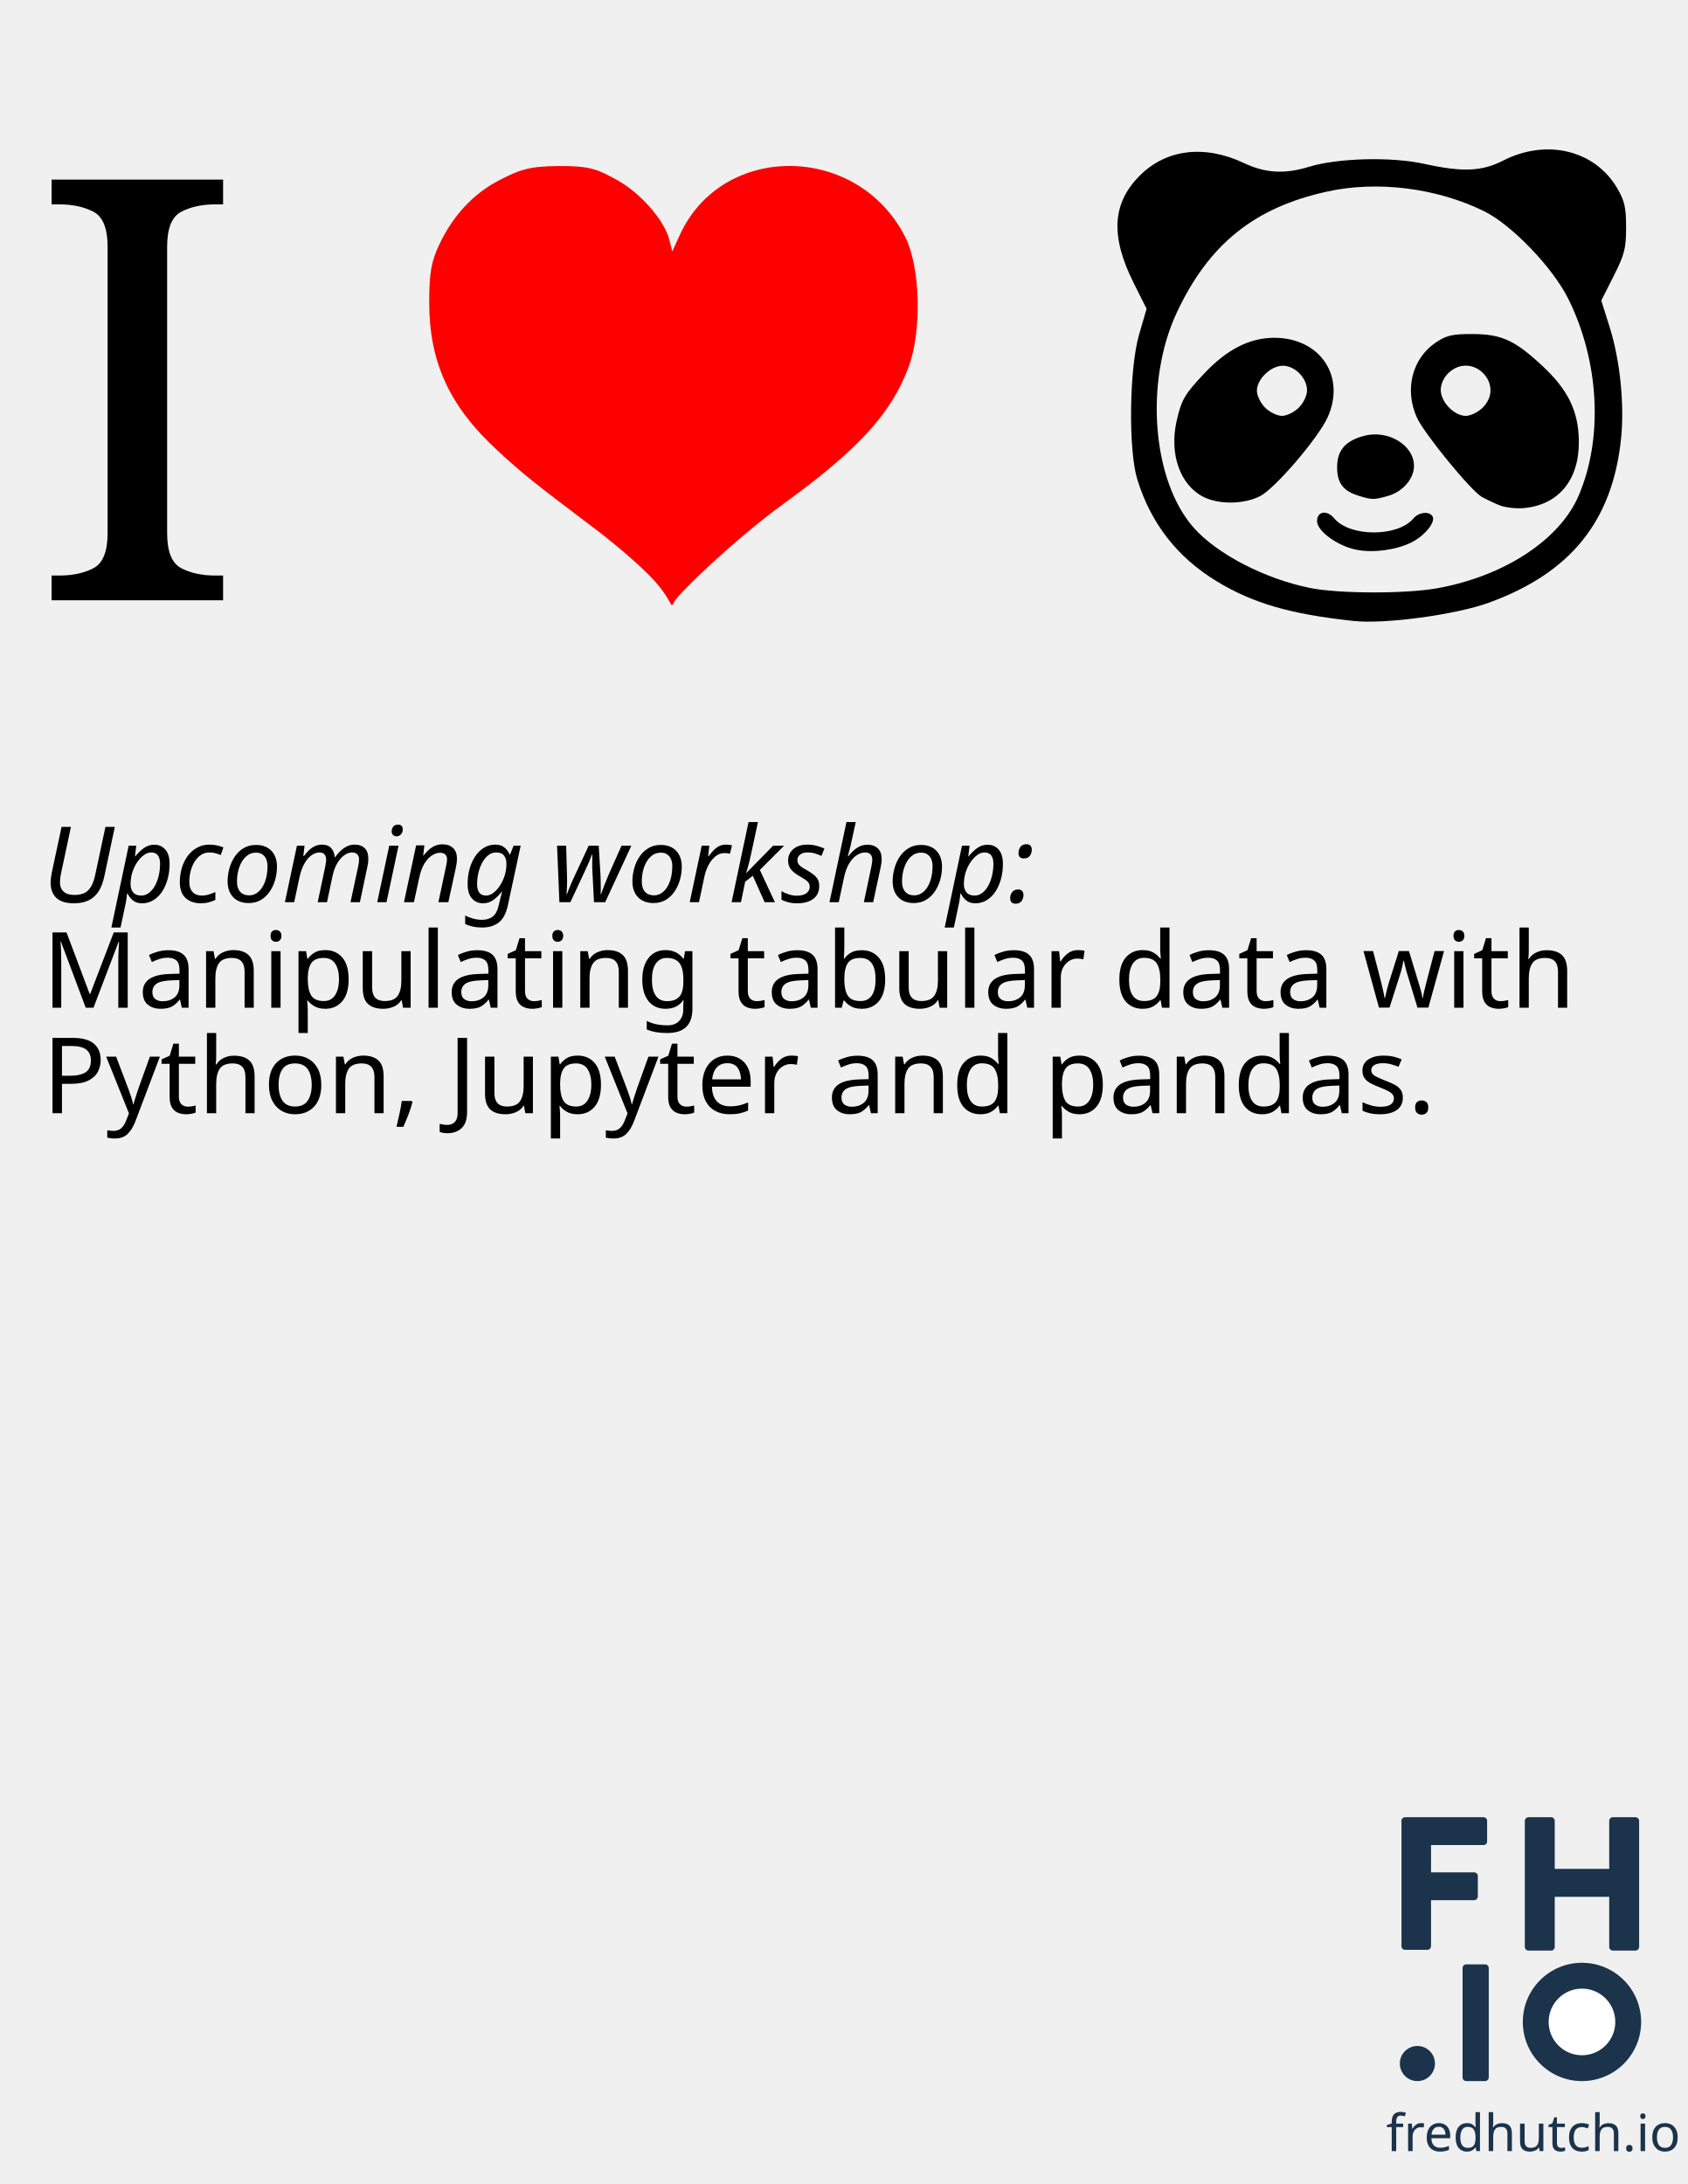
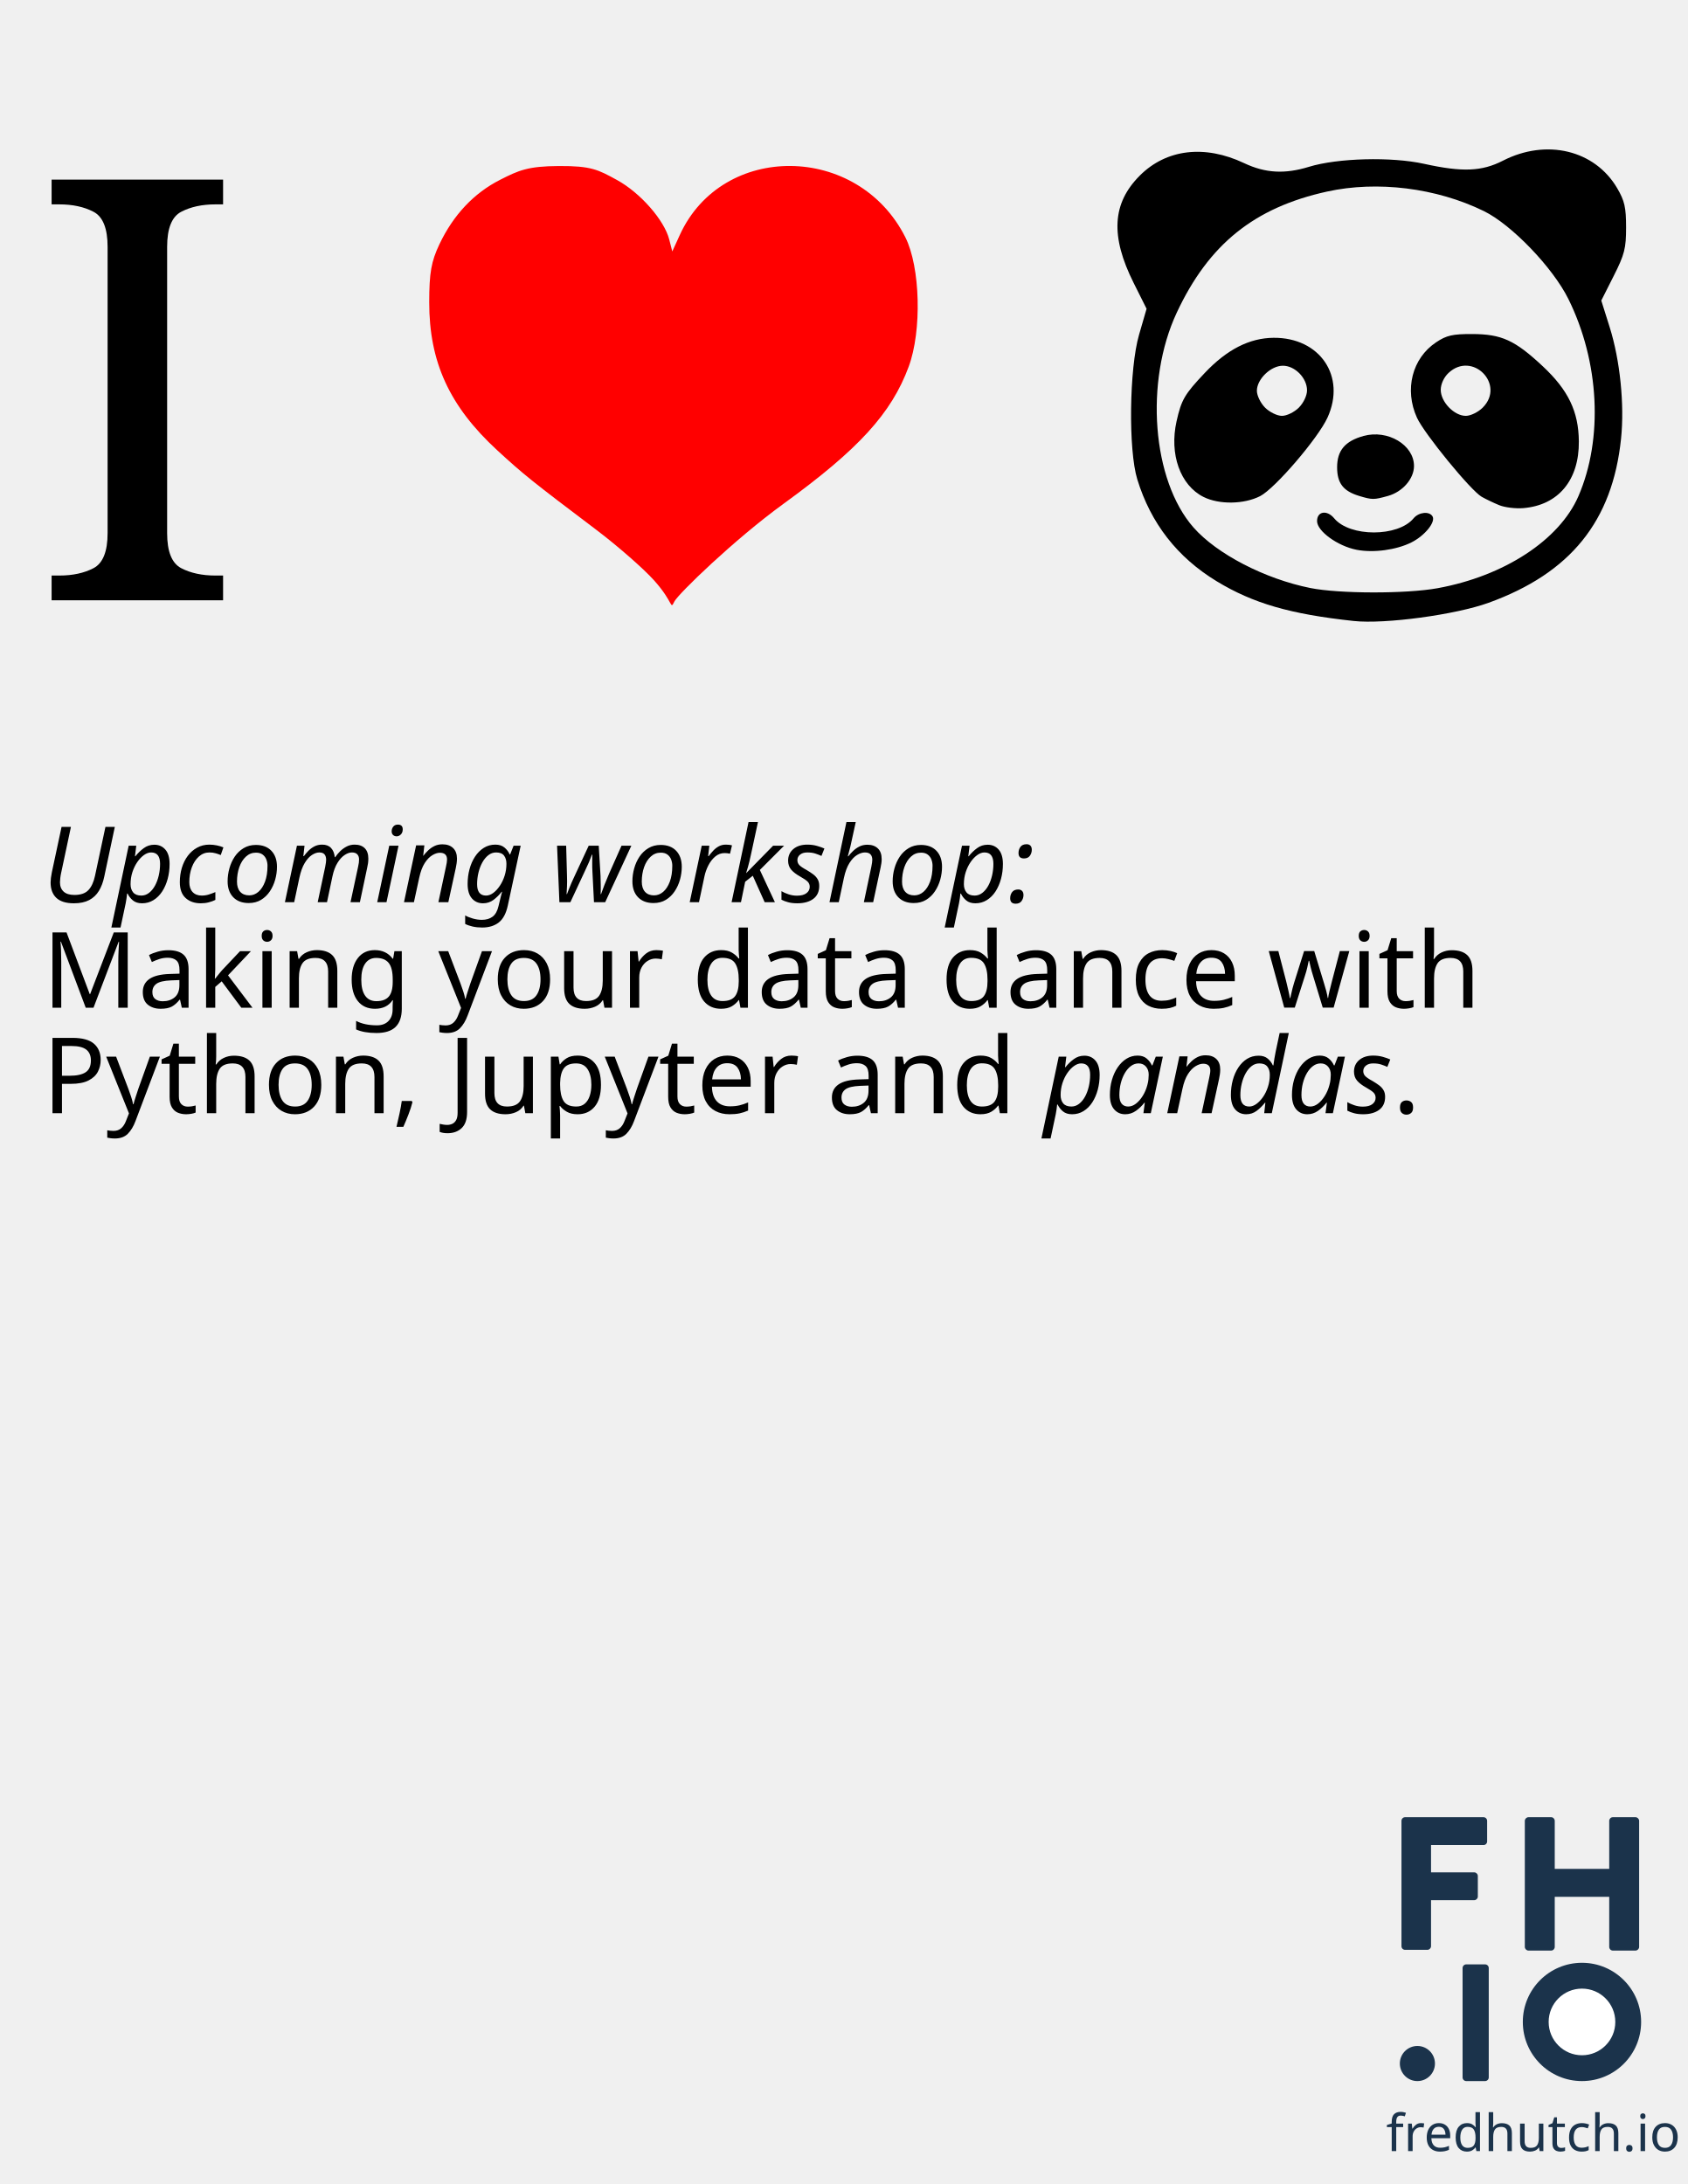
<svg xmlns="http://www.w3.org/2000/svg" width="765" height="990" id="svg2" version="1.1">
  <defs id="defs4">
    </defs>
  <g id="layer1" transform="translate(116.0609,662.6271)">
    <flowRoot xml:space="preserve" id="flowRoot3056" style="font-style:normal;font-variant:normal;font-weight:normal;font-stretch:normal;font-size:48px;line-height:125%;font-family:'2CA19B_0_0';-inkscape-font-specification:'2CA19B_0_0';letter-spacing:0px;word-spacing:0px;fill:#000000;fill-opacity:1;stroke:none" transform="matrix(1.10635,0,0,1.10635,25.34818,-565.664)">
      <flowRegion id="flowRegion3058">
        <rect id="rect3060" width="621.682" height="299.908" x="-108.046" y="401.181" style="fill:#000000;fill-opacity:1" />
      </flowRegion>
-       <flowPara style="font-size:21px;fill:#000000;fill-opacity:1" id="flowPara3394">Modern biology generates a lot of data, sometimes more than can be comfortably processed in a spreadsheet program. This workshop will get you started with the<flowSpan style="font-style:italic" id="flowSpan3388"> pandas </flowSpan>data analysis library for Python. We will be using the web-based Jupyter interactive computing environment, newly available on the Fred Hutch network. These classes assume proficiency with computer programming in some language.</flowPara>
+       <flowPara style="font-size:21px;fill:#000000;fill-opacity:1" id="flowPara3394">Modern biology generates a lot of data, sometimes more than can be comfortably processed with a spreadsheet program. This workshop will get you started with the<flowSpan style="font-style:italic" id="flowSpan3388"> pandas </flowSpan>data analysis library for Python. We will be using the web-based Jupyter interactive computing environment, newly available on the Fred Hutch network. These classes will assume proficiency with computer programming in some language.</flowPara>
      <flowPara style="font-size:21px;fill:#000000;fill-opacity:1" id="flowPara3488" />
      <flowPara style="font-size:21px;fill:#000000;fill-opacity:1" id="flowPara3839">1st class  9-10am Tues March 1st (Erick Matsen): Jupyter &amp; Python</flowPara>
-       <flowPara style="font-size:21px;fill:#000000;fill-opacity:1" id="flowPara3396">2st class  9-10am Tues March 8th (Jake VanderPlas): pandas</flowPara>
+       <flowPara style="font-size:21px;fill:#000000;fill-opacity:1" id="flowPara3396">2st class  9-10am Tues March 8th (Jake VanderPlas): <flowSpan style="font-style:italic" id="flowSpan3381">pandas</flowSpan>
+       </flowPara>
      <flowPara style="font-size:21px;fill:#000000;fill-opacity:1" id="flowPara3494">Registration required. Details at http://fredhutch.io/.</flowPara>
      <flowPara style="font-size:21px;fill:#000000;fill-opacity:1" id="flowPara3072" />
    </flowRoot>
    <g id="g3046" transform="translate(-2,-6)">
      <g transform="matrix(1.10635,0,0,1.10635,40.55769,-30.81603)" id="g3795">
        <path style="fill:#1b334b;fill-opacity:1;stroke:none" id="path3165-7" d="m 240.455,165.7 a 17.399,17.399 0 0 1 -17.399,17.399 17.399,17.399 0 0 1 -17.399,-17.399 17.399,17.399 0 0 1 17.399,-17.399 17.399,17.399 0 0 1 17.399,17.399 z" transform="matrix(1.392869,0,0,1.392869,197.6493,31.98062)" />
        <path transform="matrix(0.7846498,0,0,0.7846498,333.3161,132.7627)" d="m 240.455,165.7 a 17.399,17.399 0 0 1 -17.399,17.399 17.399,17.399 0 0 1 -17.399,-17.399 17.399,17.399 0 0 1 17.399,-17.399 17.399,17.399 0 0 1 17.399,17.399 z" id="path3935-9" style="fill:#ffffff;fill-opacity:1;stroke:none" />
        <path id="path54-1-3" style="fill:#1b334b;fill-opacity:1;fill-rule:nonzero;stroke:none" d="m 434.391,180.377 c 0,-0.775 0.622,-1.474 1.475,-1.474 l 32.137,0 c 0.851,0 1.475,0.699 1.475,1.474 l 0,8.462 c 0,0.775 -0.625,1.474 -1.475,1.474 l -21.502,0 0,11.177 17.697,0 c 0.776,0 1.475,0.699 1.475,1.476 l 0,8.459 c 0,0.777 -0.699,1.476 -1.475,1.476 l -17.697,0 0,18.861 c 0,0.778 -0.699,1.476 -1.477,1.476 l -9.158,0 c -0.853,0 -1.475,-0.699 -1.475,-1.476 l 0,-51.386" />
        <path id="path62-6-5" style="fill:#1b334b;fill-opacity:1;fill-rule:nonzero;stroke:none" d="m 484.92,180.385 c 0,-0.78 0.703,-1.482 1.486,-1.482 l 9.287,0 c 0.858,0 1.486,0.703 1.486,1.482 l 0,19.67 22.322,0 0,-19.67 c 0,-0.78 0.624,-1.482 1.482,-1.482 l 9.287,0 c 0.782,0 1.484,0.703 1.484,1.482 l 0,51.67 c 0,0.782 -0.701,1.484 -1.484,1.484 l -9.287,0 c -0.858,0 -1.482,-0.703 -1.482,-1.484 l 0,-20.528 -22.322,0 0,20.528 c 0,0.782 -0.628,1.484 -1.486,1.484 l -9.287,0 c -0.782,0 -1.486,-0.703 -1.486,-1.484 l 0,-51.67" />
        <path style="fill:#1b334b;fill-opacity:1;fill-rule:nonzero;stroke:none" d="m 460.926,239.192 c -0.823,0 -1.501,0.68 -1.501,1.501 0,15.905 0,28.765 0,44.82 0,0.821 0.678,1.501 1.501,1.501 l 7.72,0 c 0.819,0 1.501,-0.68 1.501,-1.501 0,-14.897 0,-31.444 0,-44.82 0,-0.821 -0.682,-1.501 -1.501,-1.501 z" id="path3160-8" />
        <path style="fill:#1b334b;fill-opacity:1;stroke:none" id="path3267-2" d="m -206.46,-86.561 a 4.017,4.017 0 0 1 -4.017,4.017 4.017,4.017 0 0 1 -4.017,-4.017 4.017,4.017 0 0 1 4.017,-4.017 4.017,4.017 0 0 1 4.017,4.017 z" transform="matrix(1.790477,0,0,1.790477,817.7681,434.8068)" />
      </g>
      <text id="text3080" y="318.458" x="514.19" style="font-size:23.233px;font-style:normal;font-variant:normal;font-weight:normal;font-stretch:normal;line-height:125%;letter-spacing:0px;word-spacing:0px;fill:#1b334b;fill-opacity:1;stroke:none;font-family:'2CA19B_1_0';-inkscape-font-specification:'2CA19B_1_0'" xml:space="preserve">
        <tspan y="318.458" x="514.19" id="tspan3082">fredhutch.io</tspan>
      </text>
    </g>
    <path style="fill:#29abe2;fill-opacity:1;stroke:none" d="" id="path3325" transform="translate(-116.0609,-662.6271)" />
    <flowRoot transform="matrix(1.10635,0,0,1.10635,17.87879,-1087.257)" style="font-size:48px;font-style:normal;font-variant:normal;font-weight:normal;font-stretch:normal;line-height:125%;letter-spacing:0px;word-spacing:0px;fill:#000000;fill-opacity:1;stroke:none;font-family:'2CA19B_0_0';-inkscape-font-specification:'2CA19B_0_0'" id="flowRoot3414" xml:space="preserve">
      <flowRegion id="flowRegion3416">
        <rect style="fill:#000000;fill-opacity:1" y="401.181" x="-108.046" height="143.47" width="499.489" id="rect3418" />
      </flowRegion>
      <flowPara id="flowPara3432" style="font-size:21px;fill:#000000;fill-opacity:1" />
    </flowRoot>
    <text xml:space="preserve" style="font-style:normal;font-variant:normal;font-weight:normal;font-stretch:normal;font-size:47.815px;line-height:100%;font-family:'2CA19B_0_0';-inkscape-font-specification:'2CA19B_0_0';text-align:start;letter-spacing:0px;word-spacing:0px;writing-mode:lr-tb;text-anchor:start;fill:#000000;fill-opacity:1;stroke:none" x="-96.911" y="-253.651" id="text4219">
      <tspan x="-96.911" y="-253.651" style="font-style:italic;font-variant:normal;font-weight:normal;font-stretch:normal;font-size:47.815px;line-height:100%;font-family:'2CA19B_0_0';-inkscape-font-specification:'2CA19B_0_0 Italic';text-align:start;writing-mode:lr-tb;text-anchor:start" id="tspan4258">Upcoming workshop:</tspan>
-       <tspan x="-96.911" y="-205.836" style="font-style:normal;font-variant:normal;font-weight:normal;font-stretch:normal;font-size:47.815px;line-height:100%;font-family:'2CA19B_0_0';-inkscape-font-specification:'2CA19B_0_0';text-align:start;writing-mode:lr-tb;text-anchor:start" id="tspan4264">Manipulating tabular data with</tspan>
-       <tspan x="-96.911" y="-158.022" style="font-style:normal;font-variant:normal;font-weight:normal;font-stretch:normal;font-size:47.815px;line-height:100%;font-family:'2CA19B_0_0';-inkscape-font-specification:'2CA19B_0_0';text-align:start;writing-mode:lr-tb;text-anchor:start" id="tspan3386">Python, Jupyter and pandas.</tspan>
+       <tspan x="-96.911" y="-205.836" style="font-style:normal;font-variant:normal;font-weight:normal;font-stretch:normal;font-size:47.815px;line-height:100%;font-family:'2CA19B_0_0';-inkscape-font-specification:'2CA19B_0_0';text-align:start;writing-mode:lr-tb;text-anchor:start" id="tspan4264">Making your data dance with</tspan>
+       <tspan x="-96.911" y="-158.022" style="font-style:normal;font-variant:normal;font-weight:normal;font-stretch:normal;font-size:47.815px;line-height:100%;font-family:'2CA19B_0_0';-inkscape-font-specification:'2CA19B_0_0';text-align:start;writing-mode:lr-tb;text-anchor:start" id="tspan3386">Python, Jupyter and <tspan style="font-style:italic" id="tspan3383">pandas</tspan>.</tspan>
    </text>
    <text xml:space="preserve" style="font-style:normal;font-variant:normal;font-weight:normal;font-stretch:normal;font-size:50px;line-height:125%;font-family:Lato, Arial, Helvetica, sans-serif;-inkscape-font-specification:'Lato, Arial, Helvetica, sans-serif, Normal';text-align:start;letter-spacing:0px;word-spacing:0px;writing-mode:lr-tb;text-anchor:start;fill:#000000;fill-opacity:1;stroke:none;stroke-width:1px;stroke-linecap:butt;stroke-linejoin:miter;stroke-opacity:1" x="137.616" y="-471.546" id="text5349">
      <tspan id="tspan5351" x="137.616" y="-471.546" />
    </text>
    <path style="fill:#000000" d="m 497.551,-381.134 c -28.774,-3.089 -45.646,-7.978 -62.169,-18.015 -17.839,-10.837 -29.859,-26.269 -35.973,-46.184 -4.101,-13.359 -3.654,-50.211 0.795,-65.559 l 3.412,-11.77 -5.86,-11.715 c -10.612,-21.215 -9.757,-36.111 2.79,-48.659 12.026,-12.026 29.398,-14.102 47.269,-5.648 9.633,4.557 18.403,5.055 29.418,1.669 12.972,-3.987 37.367,-4.621 52.151,-1.354 17.349,3.833 26.176,3.484 35.728,-1.413 19.731,-10.115 41.668,-4.834 51.811,12.473 3.349,5.715 4.029,8.71 4.029,17.753 0,9.538 -0.693,12.251 -5.621,22.02 l -5.621,11.141 3.813,12.121 c 4.699,14.937 6.749,35.037 5.147,50.466 -3.885,37.421 -22.866,60.949 -60.038,74.422 -14.981,5.43 -47.031,9.759 -61.082,8.251 z m 37.879,-14.847 c 30.227,-5.473 55.315,-21.862 63.928,-41.763 11.289,-26.084 9.514,-60.9 -4.554,-89.332 -7.069,-14.287 -25.76,-33.732 -38.328,-39.876 -21.509,-10.515 -48.27,-13.845 -71.046,-8.841 -32.985,7.248 -53.621,23.866 -68.125,54.861 -14.659,31.326 -11.188,76.032 7.561,97.386 10.563,12.031 32.371,23.336 52.988,27.469 13.041,2.614 43.387,2.665 57.576,0.096 z m -36.668,-17.441 c -8.576,-1.692 -17.878,-8.452 -17.878,-12.993 0,-4.464 4.505,-5.194 7.769,-1.259 7.077,8.534 28.9,8.534 35.977,0 2.336,-2.816 7.082,-3.329 8.568,-0.926 1.577,2.552 -3.42,8.757 -9.533,11.836 -6.834,3.442 -17.285,4.845 -24.904,3.341 z m 64.699,-20.204 c -2.5,-1.022 -6.088,-2.74 -7.974,-3.816 -4.933,-2.817 -26.047,-28.631 -29.331,-35.86 -5.785,-12.737 -2.186,-26.899 8.68,-34.153 4.735,-3.161 7.448,-3.782 16.392,-3.754 13.318,0.043 19.322,2.792 32.004,14.655 11.534,10.789 16.182,20.479 16.309,33.998 0.165,17.566 -9.307,28.946 -25.188,30.262 -3.491,0.289 -8.392,-0.311 -10.892,-1.333 z m -7.507,-44.215 c 10.496,-10.496 -4.68,-25.881 -15.502,-15.714 -2.086,1.96 -3.507,5.056 -3.507,7.645 0,5.479 6.082,11.788 11.364,11.788 2.159,0 5.599,-1.674 7.645,-3.719 z m -126.555,40.459 c -10.531,-5.291 -15.536,-19.365 -12.193,-34.284 2.186,-9.753 3.635,-12.237 12.773,-21.899 10.066,-10.644 20.264,-15.851 31.208,-15.938 21.013,-0.167 32.945,17.472 24.447,36.139 -4.271,9.382 -23.848,32.209 -30.56,35.633 -7.335,3.742 -18.618,3.896 -25.676,0.35 z m 43.221,-40.459 c 2.133,-2.133 3.719,-5.484 3.719,-7.857 0,-5.563 -5.482,-11.151 -10.939,-11.151 -5.479,0 -11.788,6.082 -11.788,11.364 0,2.159 1.674,5.599 3.719,7.645 2.045,2.045 5.486,3.719 7.645,3.719 2.159,0 5.599,-1.674 7.645,-3.719 z m 27.42,40.04 c -7.277,-2.181 -10.065,-5.785 -10.065,-13.012 0,-7.608 3.612,-11.885 11.992,-14.198 10.951,-3.024 22.857,4.069 22.857,13.617 0,5.784 -5.176,11.733 -11.811,13.576 -6.421,1.783 -7.078,1.784 -12.973,0.018 z" id="path5957" />
    <text xml:space="preserve" style="font-style:normal;font-variant:normal;font-weight:normal;font-stretch:normal;font-size:267.066px;line-height:125%;font-family:Lato, Arial, Helvetica, sans-serif;-inkscape-font-specification:'Lato, Arial, Helvetica, sans-serif, Normal';text-align:start;letter-spacing:0px;word-spacing:0px;writing-mode:lr-tb;text-anchor:start;fill:#000000;fill-opacity:1;stroke:none;stroke-width:1px;stroke-linecap:butt;stroke-linejoin:miter;stroke-opacity:1" x="-102.81" y="-390.515" id="text5976">
      <tspan id="tspan5978" x="-102.81" y="-390.515" style="font-style:normal;font-variant:normal;font-weight:normal;font-stretch:normal;font-family:serif;-inkscape-font-specification:serif">I</tspan>
    </text>
    <g transform="matrix(0.3459496,0,0,0.3459496,77.61179,-590.0437)" id="layer1-0">
      <path d="M 297.297,550.868 C 283.522,535.432 249.127,505.339 220.863,483.994 137.119,420.752 125.721,411.6 91.719,380.291 29.035,322.571 2.414,264.581 2.505,185.951 2.549,147.567 5.166,132.779 15.915,110.154 34.151,71.768 61.015,43.245 95.36,25.799 119.685,13.444 131.683,7.954 172.304,7.73 c 42.493,-0.235 51.439,4.72 76.435,18.452 30.425,16.714 61.74,52.436 68.213,77.811 l 3.998,15.672 9.86,-21.585 c 55.716,-121.973 233.598,-120.148 295.502,3.032 19.638,39.076 21.794,122.513 4.38,169.513 -22.715,61.309 -65.38,108.051 -164.006,179.677 -64.681,46.974 -137.885,118.046 -142.981,128.028 -5.915,11.588 -0.282,1.816 -26.408,-27.461 z" id="path2417" style="fill:#ff0000" />
      <g transform="translate(129.2857,-64.28571)" id="g2221" />
    </g>
    <flowRoot style="font-style:normal;font-variant:normal;font-weight:normal;font-stretch:normal;font-size:53.105px;line-height:125%;font-family:'2CA19B_0_0';-inkscape-font-specification:'2CA19B_0_0';letter-spacing:0px;word-spacing:0px;fill:#000000;fill-opacity:1;stroke:none" id="flowRoot3404" xml:space="preserve" transform="translate(-4.941764,419.7571)">
      <flowRegion id="flowRegion3406">
        <rect style="fill:#000000;fill-opacity:1" y="-197.817" x="-94.188" height="153.9" width="590.61" id="rect3408" />
      </flowRegion>
      <flowPara style="font-size:23.233px;fill:#000000;fill-opacity:1" id="flowPara3486">Jake VanderPlas is the Director of Research in Physical Sciences at the UW eScience Institute. He is a contributor to the Scikit-Learn package and creator of the mpld3 package.</flowPara>
    </flowRoot>
  </g>
</svg>
